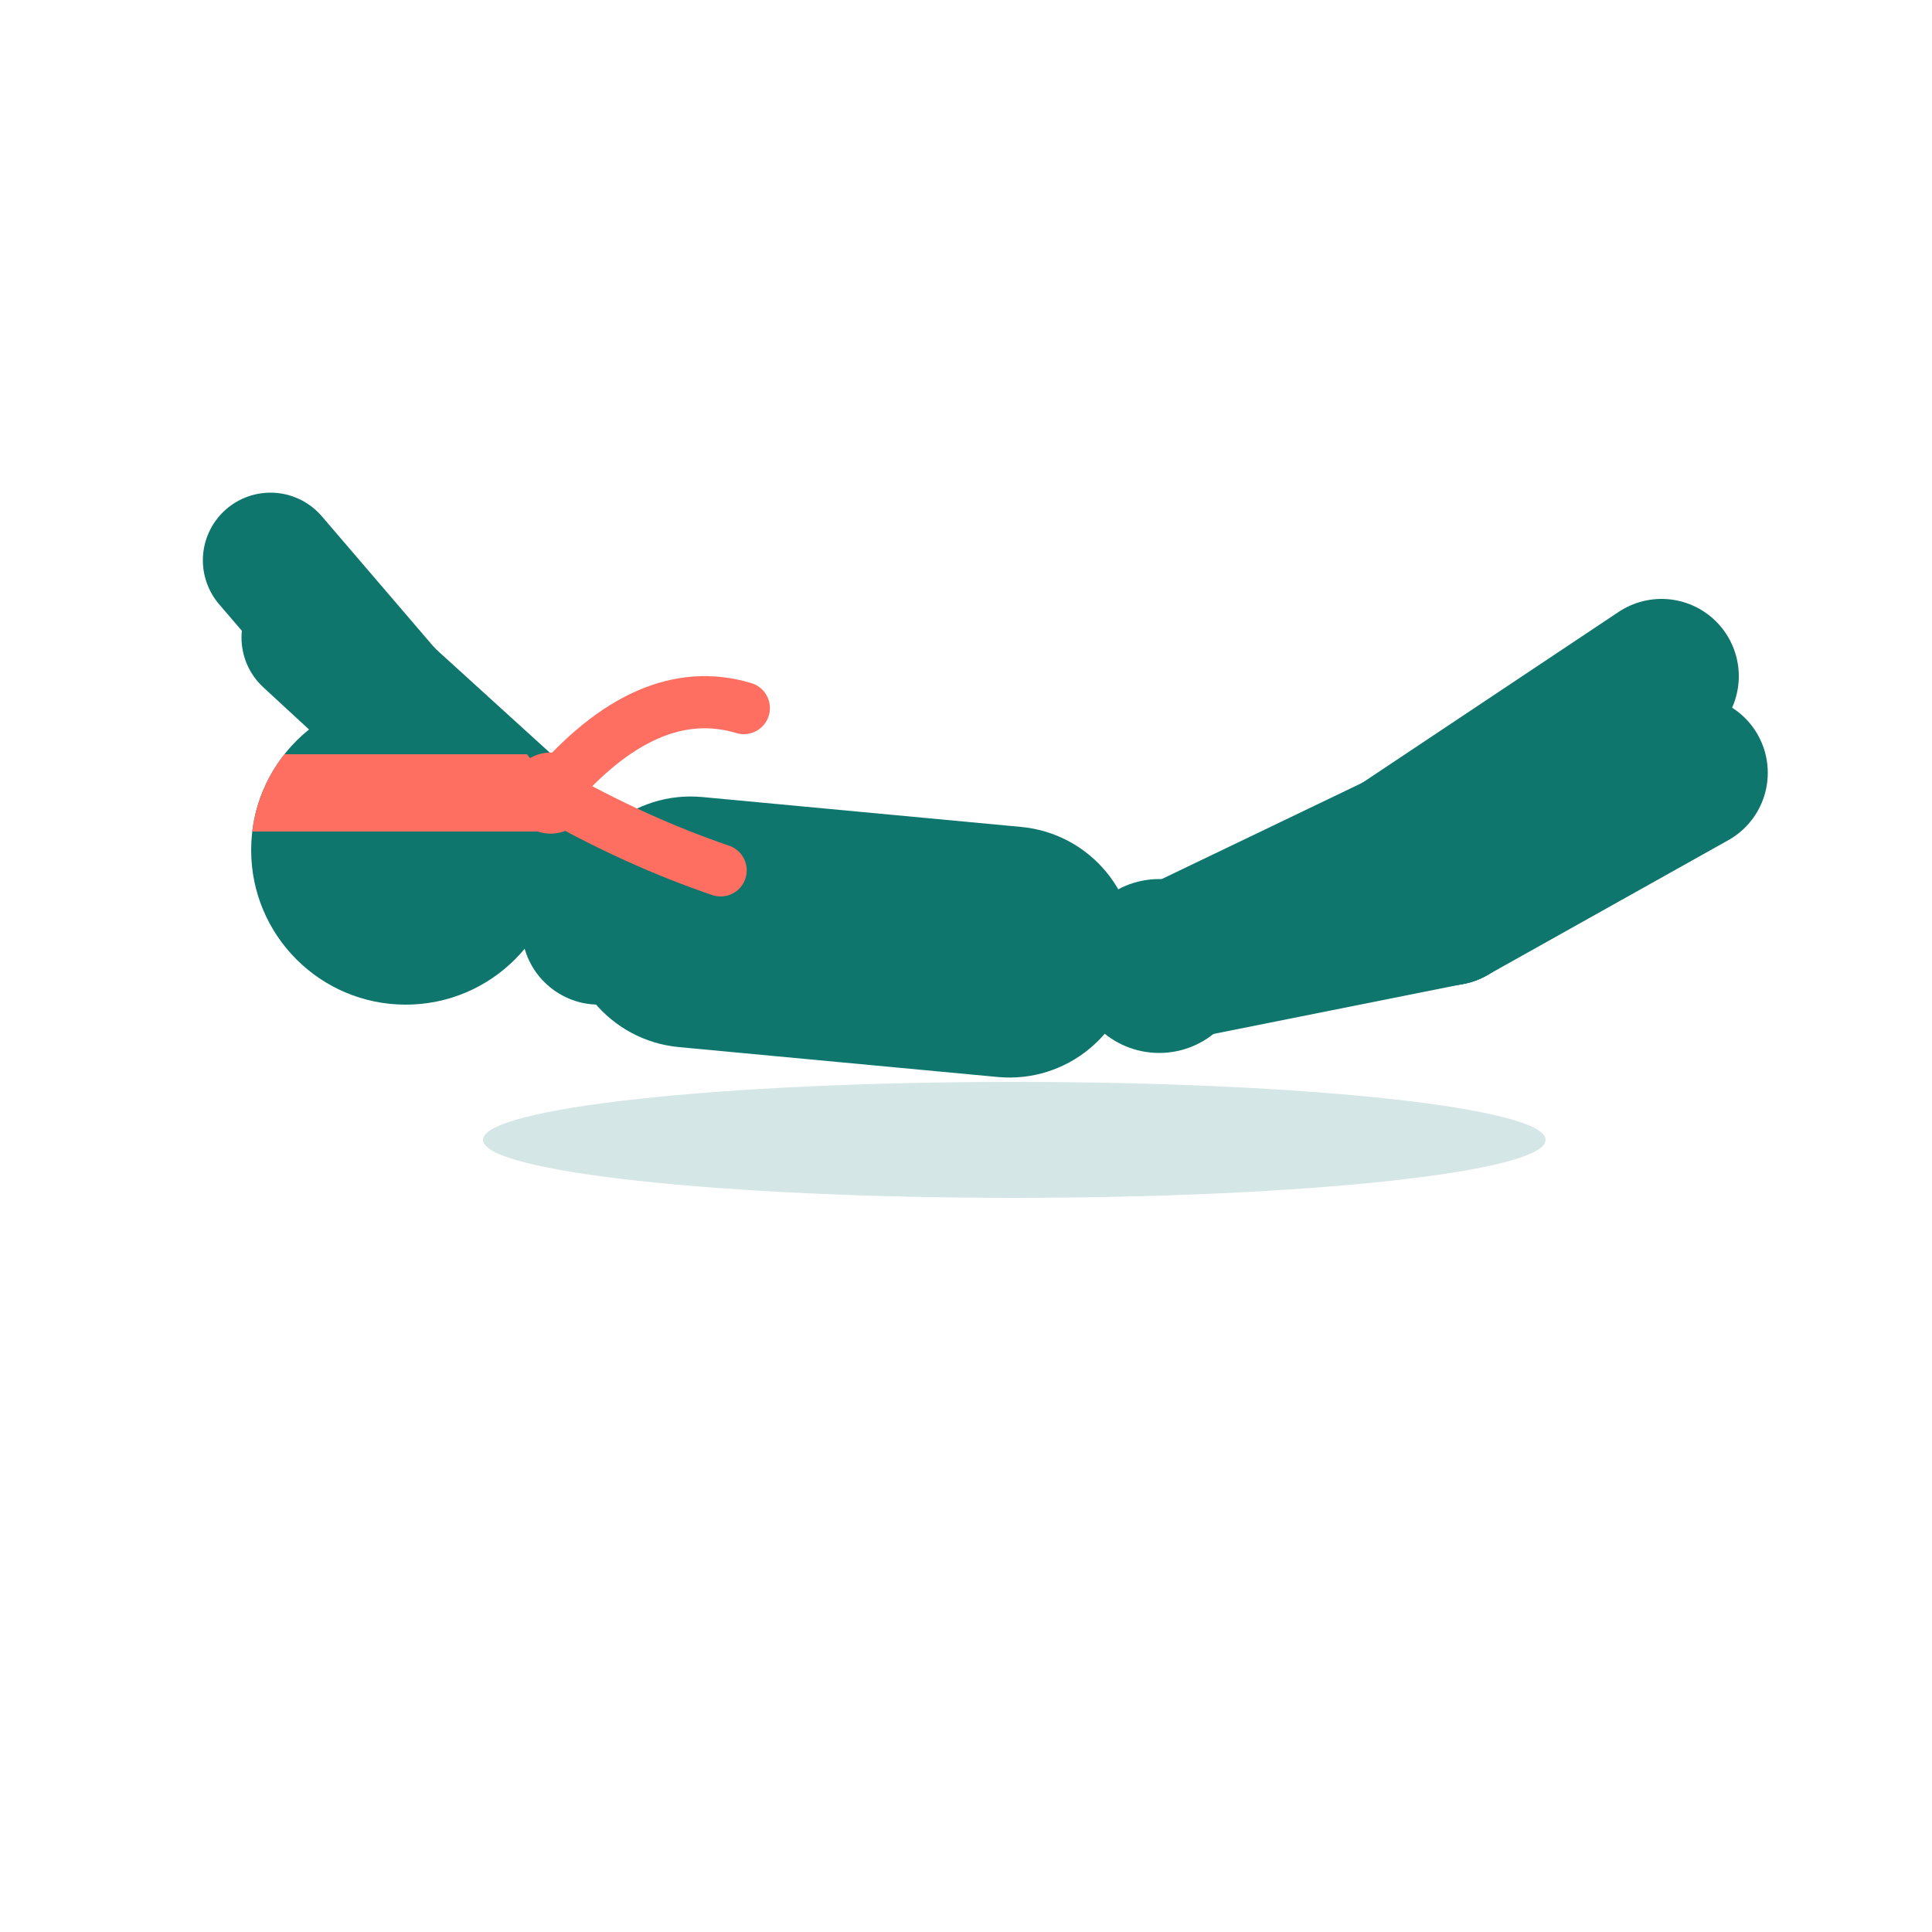
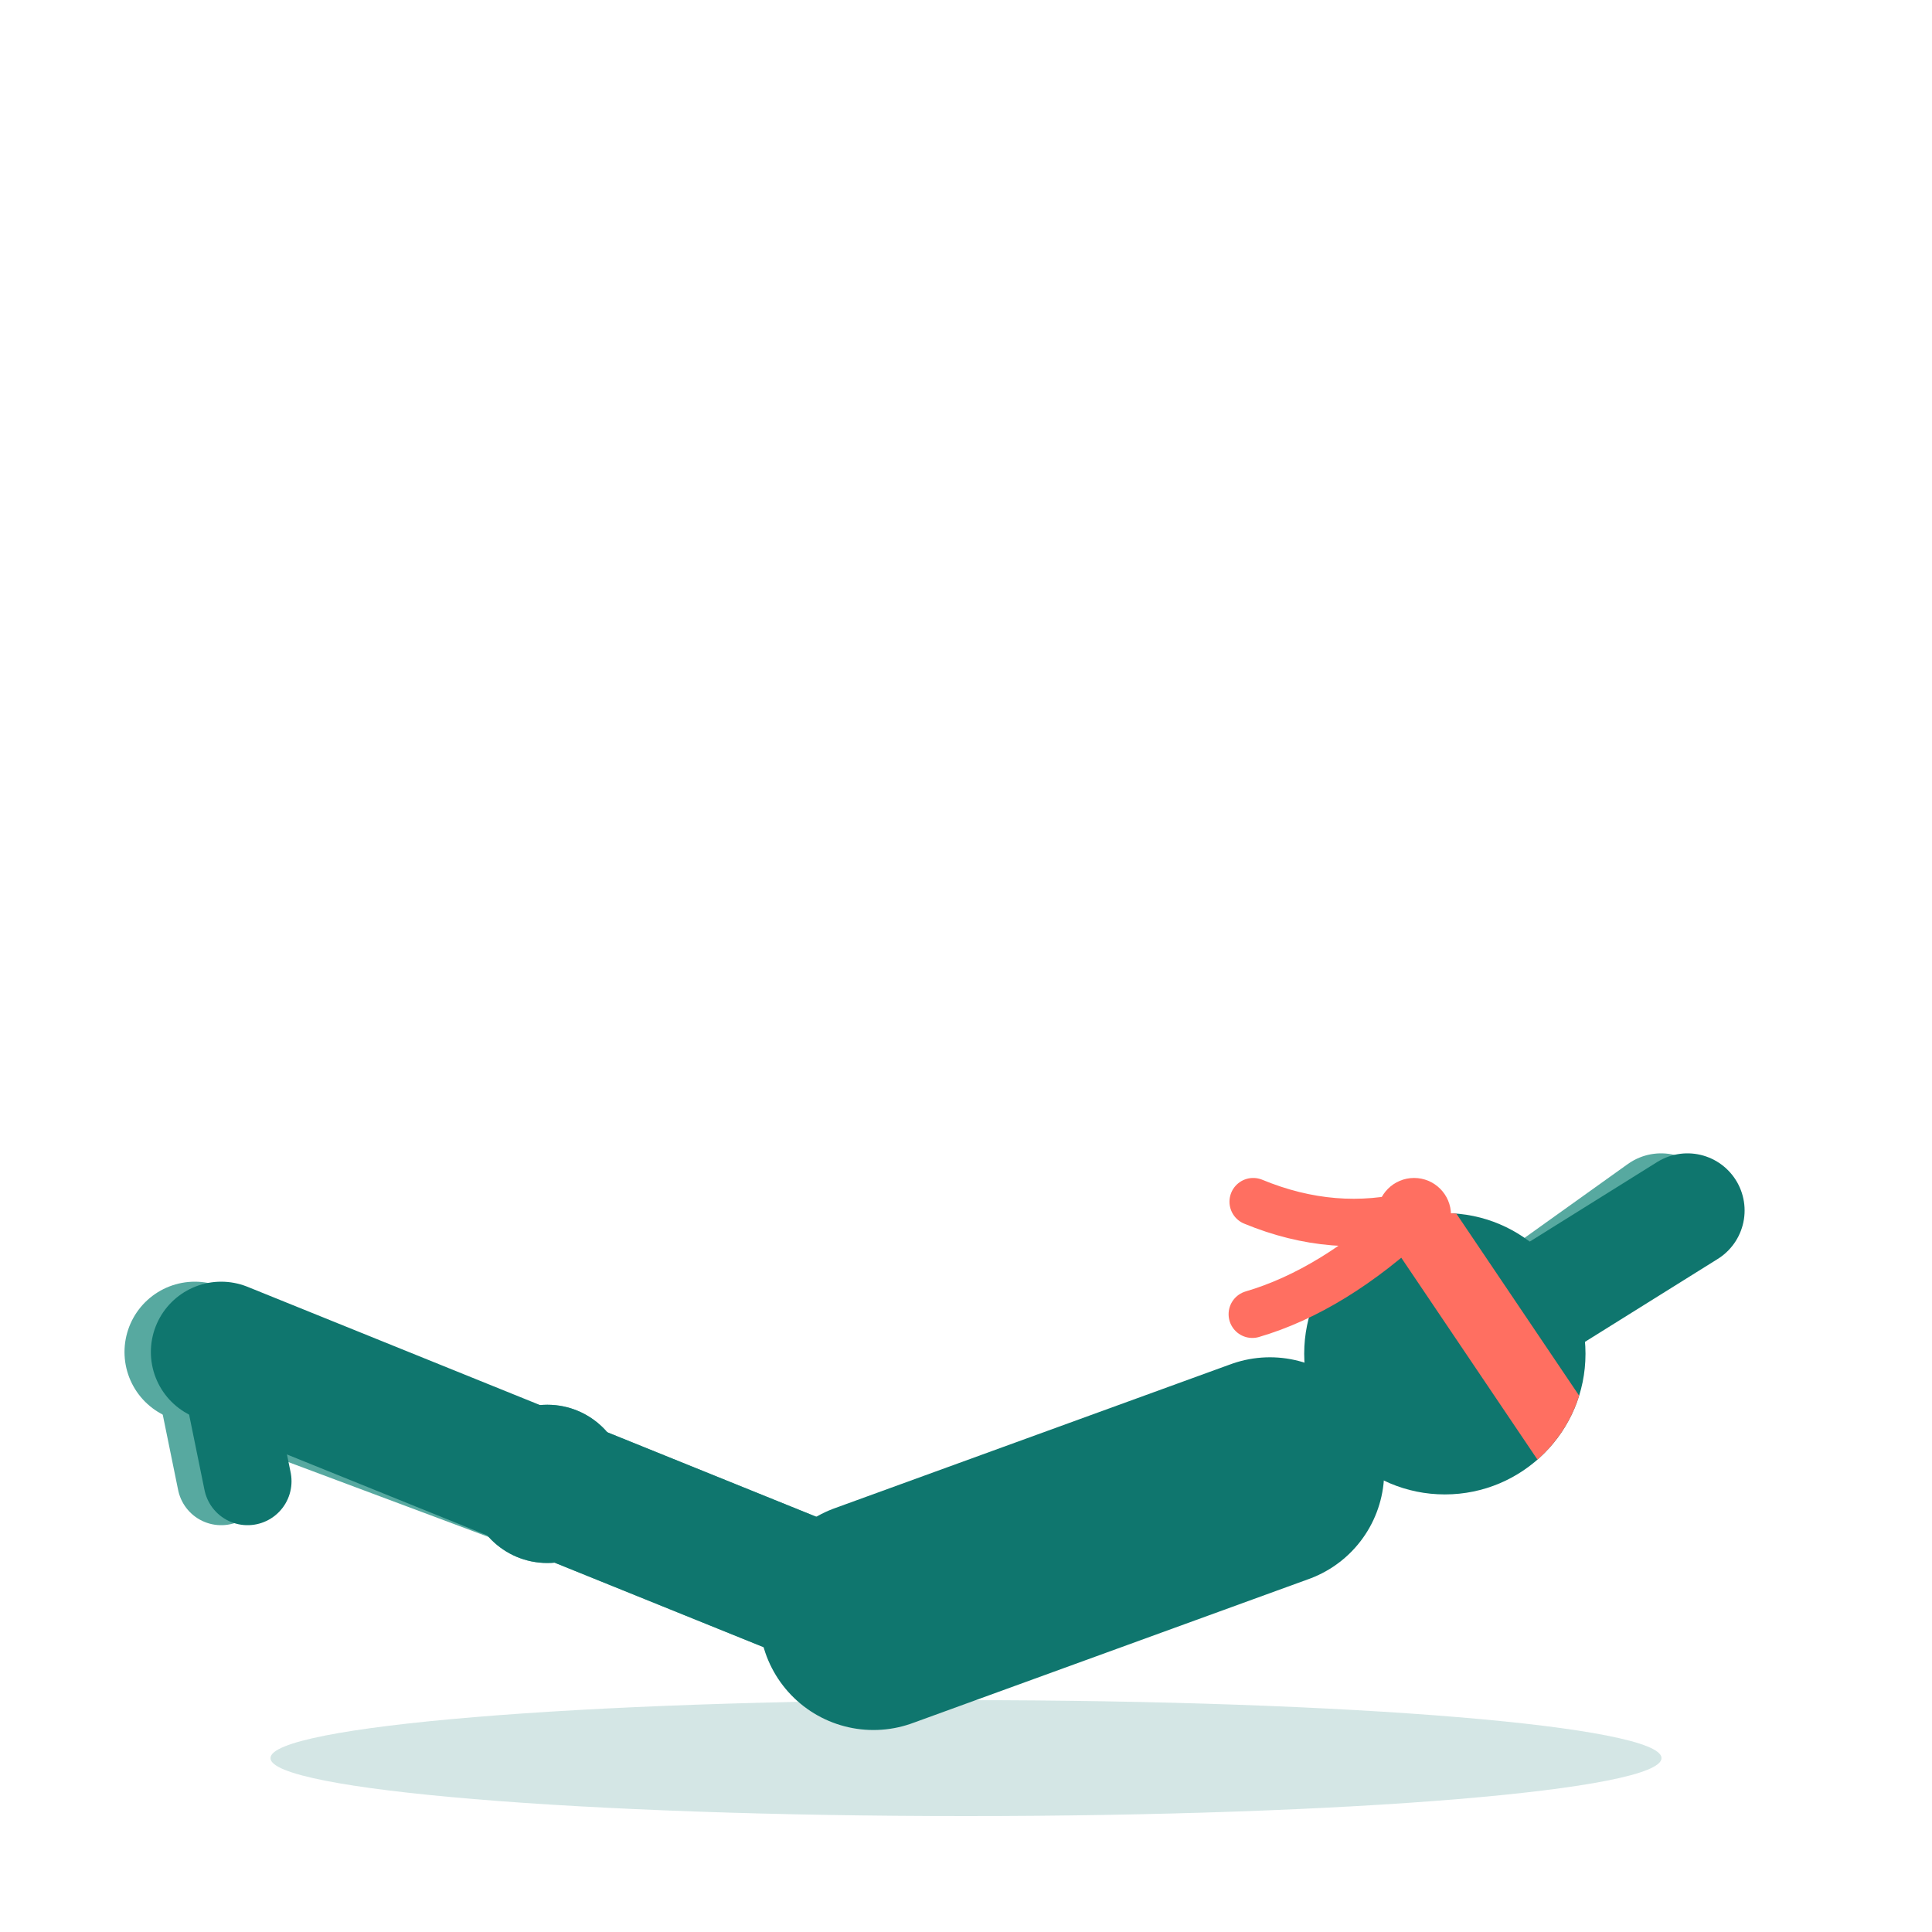
<svg xmlns="http://www.w3.org/2000/svg" viewBox="0 0 200 200" width="200" height="200">
-   <ellipse cx="105" cy="118" rx="55" ry="6" fill="#0F766E" opacity="0.18" />
-   <line x1="120" y1="100" x2="145" y2="88" stroke="#0F766E" stroke-width="16" stroke-linecap="round" />
-   <line x1="120" y1="100" x2="150" y2="94" stroke="#0F766E" stroke-width="16" stroke-linecap="round" />
-   <line x1="145" y1="88" x2="172" y2="70" stroke="#0F766E" stroke-width="16" stroke-linecap="round" />
-   <line x1="150" y1="94" x2="175" y2="80" stroke="#0F766E" stroke-width="16" stroke-linecap="round" />
-   <circle cx="145" cy="88" r="8" fill="#0F766E" />
-   <circle cx="150" cy="94" r="8" fill="#0F766E" />
-   <circle cx="172" cy="70" r="6" fill="#0F766E" />
-   <circle cx="175" cy="80" r="6" fill="#0F766E" />
-   <g transform="rotate(-84.64417 88 97)">
-     <rect x="75" y="67.431" width="26" height="59.138" rx="13" fill="#0F766E" />
+   <ellipse cx="100" cy="182" rx="72" ry="6" fill="#0F766E" opacity="0.18" />
+   <g transform="translate(15.8 16.2) scale(0.910)">
+     <line x1="82.0" y1="166.0" x2="44.9" y2="151.0" stroke="#57A9A0" stroke-width="16" stroke-linecap="round" />
+     <line x1="44.9" y1="151.0" x2="4.8" y2="136.0" stroke="#57A9A0" stroke-width="16" stroke-linecap="round" />
+     <line x1="4.8" y1="136.0" x2="7.8" y2="150.7" stroke="#57A9A0" stroke-width="10" stroke-linecap="round" />
+     <circle cx="44.9" cy="151.0" r="9" fill="#57A9A0" />
+     <line x1="127.1" y1="149.6" x2="150.9" y2="134.7" stroke="#57A9A0" stroke-width="13" stroke-linecap="round" />
+     <line x1="150.9" y1="134.7" x2="171.6" y2="119.9" stroke="#57A9A0" stroke-width="13" stroke-linecap="round" />
+     <circle cx="150.9" cy="134.7" r="6.5" fill="#57A9A0" />
+     <circle cx="171.6" cy="119.9" r="6" fill="#57A9A0" />
+     <line x1="82.0" y1="166.0" x2="127.1" y2="149.6" stroke="#0F766E" stroke-width="26" stroke-linecap="round" />
+     <circle cx="147.0" cy="136.2" r="16" fill="#0F766E" />
+     <line x1="82.0" y1="166.0" x2="44.9" y2="151.0" stroke="#0F766E" stroke-width="16" stroke-linecap="round" />
+     <line x1="44.9" y1="151.0" x2="7.8" y2="136.0" stroke="#0F766E" stroke-width="16" stroke-linecap="round" />
+     <line x1="7.8" y1="136.0" x2="10.8" y2="150.7" stroke="#0F766E" stroke-width="10" stroke-linecap="round" />
+     <circle cx="44.9" cy="151.0" r="9" fill="#0F766E" />
+     <line x1="127.1" y1="149.6" x2="150.9" y2="134.7" stroke="#0F766E" stroke-width="13" stroke-linecap="round" />
+     <line x1="150.9" y1="134.7" x2="174.6" y2="119.9" stroke="#0F766E" stroke-width="13" stroke-linecap="round" />
+     <circle cx="150.9" cy="134.7" r="6.5" fill="#0F766E" />
+     <circle cx="174.6" cy="119.9" r="6" fill="#0F766E" />
+     <circle cx="82.0" cy="166.0" r="9" fill="#0F766E" />
+     <clipPath id="hb">
+       <circle cx="147.0" cy="136.2" r="16" />
+     </clipPath>
+     <g clip-path="url(#hb)">
+       <rect x="130.0" y="126.2" width="34" height="8.0" fill="#FF6F61" transform="rotate(56.0 147.0 136.2)" />
+     </g>
+     <path d="M143.5,120.4 Q134.3,129.0 125.1,131.7" stroke="#FF6F61" stroke-width="5.4" stroke-linecap="round" fill="none" />
+     <path d="M143.5,120.4 Q134.4,122.7 125.2,118.9" stroke="#FF6F61" stroke-width="5.4" stroke-linecap="round" fill="none" />
+     <circle cx="143.5" cy="120.4" r="4.2" fill="#FF6F61" />
  </g>
-   <line x1="62" y1="92" x2="40" y2="72" stroke="#0F766E" stroke-width="14" stroke-linecap="round" />
-   <line x1="62" y1="96" x2="45" y2="78" stroke="#0F766E" stroke-width="14" stroke-linecap="round" />
-   <line x1="40" y1="72" x2="28" y2="58" stroke="#0F766E" stroke-width="14" stroke-linecap="round" />
-   <line x1="45" y1="78" x2="32" y2="66" stroke="#0F766E" stroke-width="14" stroke-linecap="round" />
-   <circle cx="40" cy="72" r="6" fill="#0F766E" />
-   <circle cx="45" cy="78" r="6" fill="#0F766E" />
-   <circle cx="28" cy="58" r="5.5" fill="#0F766E" />
-   <circle cx="32" cy="66" r="5.5" fill="#0F766E" />
-   <circle cx="62" cy="92" r="8" fill="#0F766E" />
-   <circle cx="62" cy="96" r="8" fill="#0F766E" />
-   <circle cx="120" cy="100" r="9" fill="#0F766E" />
-   <circle cx="42" cy="88" r="16" fill="#0F766E" />
-   <clipPath id="hb">
-     <circle cx="42.0" cy="88.0" r="16.0" />
-   </clipPath>
-   <rect x="25.0" y="78.08" width="34.0" height="8.0" fill="#FF6F61" clip-path="url(#hb)" />
-   <path d="M57.0,82.1 Q67.0,70.3 77.0,73.3" stroke="#FF6F61" stroke-width="5.4" stroke-linecap="round" fill="none" />
-   <path d="M57.0,82.1 Q65.8,87.1 74.6,90.1" stroke="#FF6F61" stroke-width="5.4" stroke-linecap="round" fill="none" />
-   <circle cx="57.0" cy="82.1" r="4.2" fill="#FF6F61" />
</svg>
